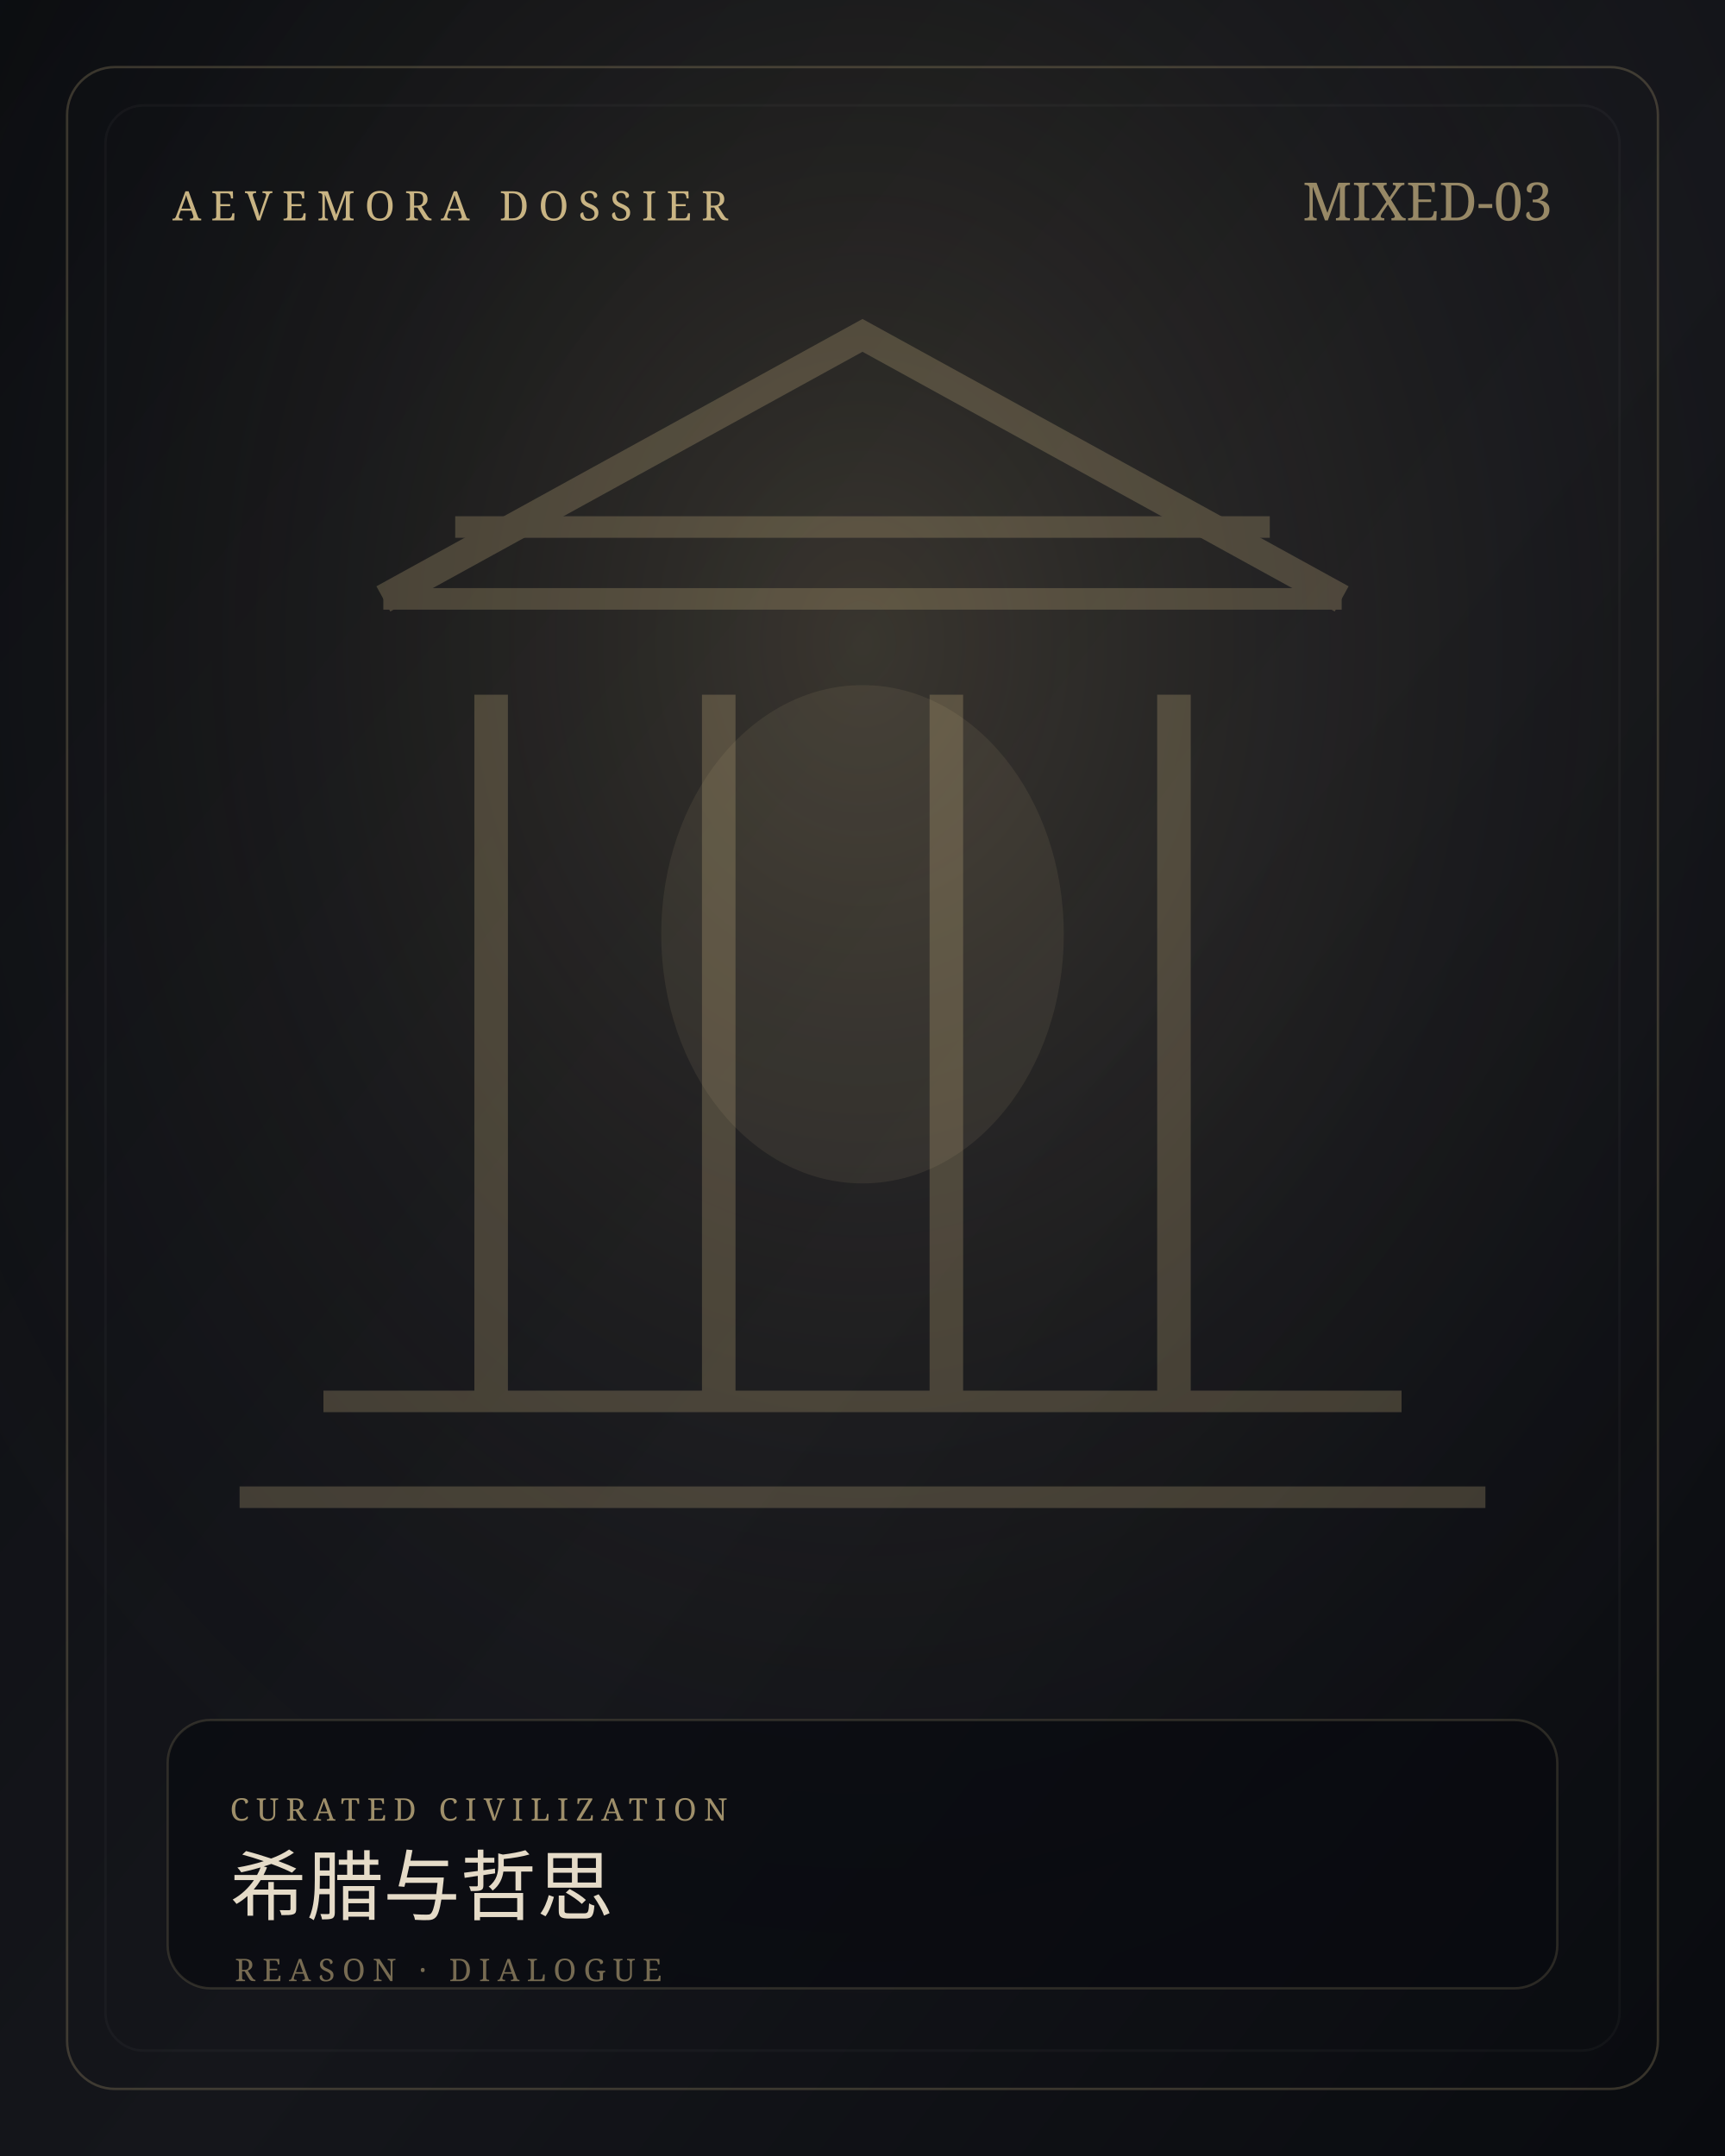
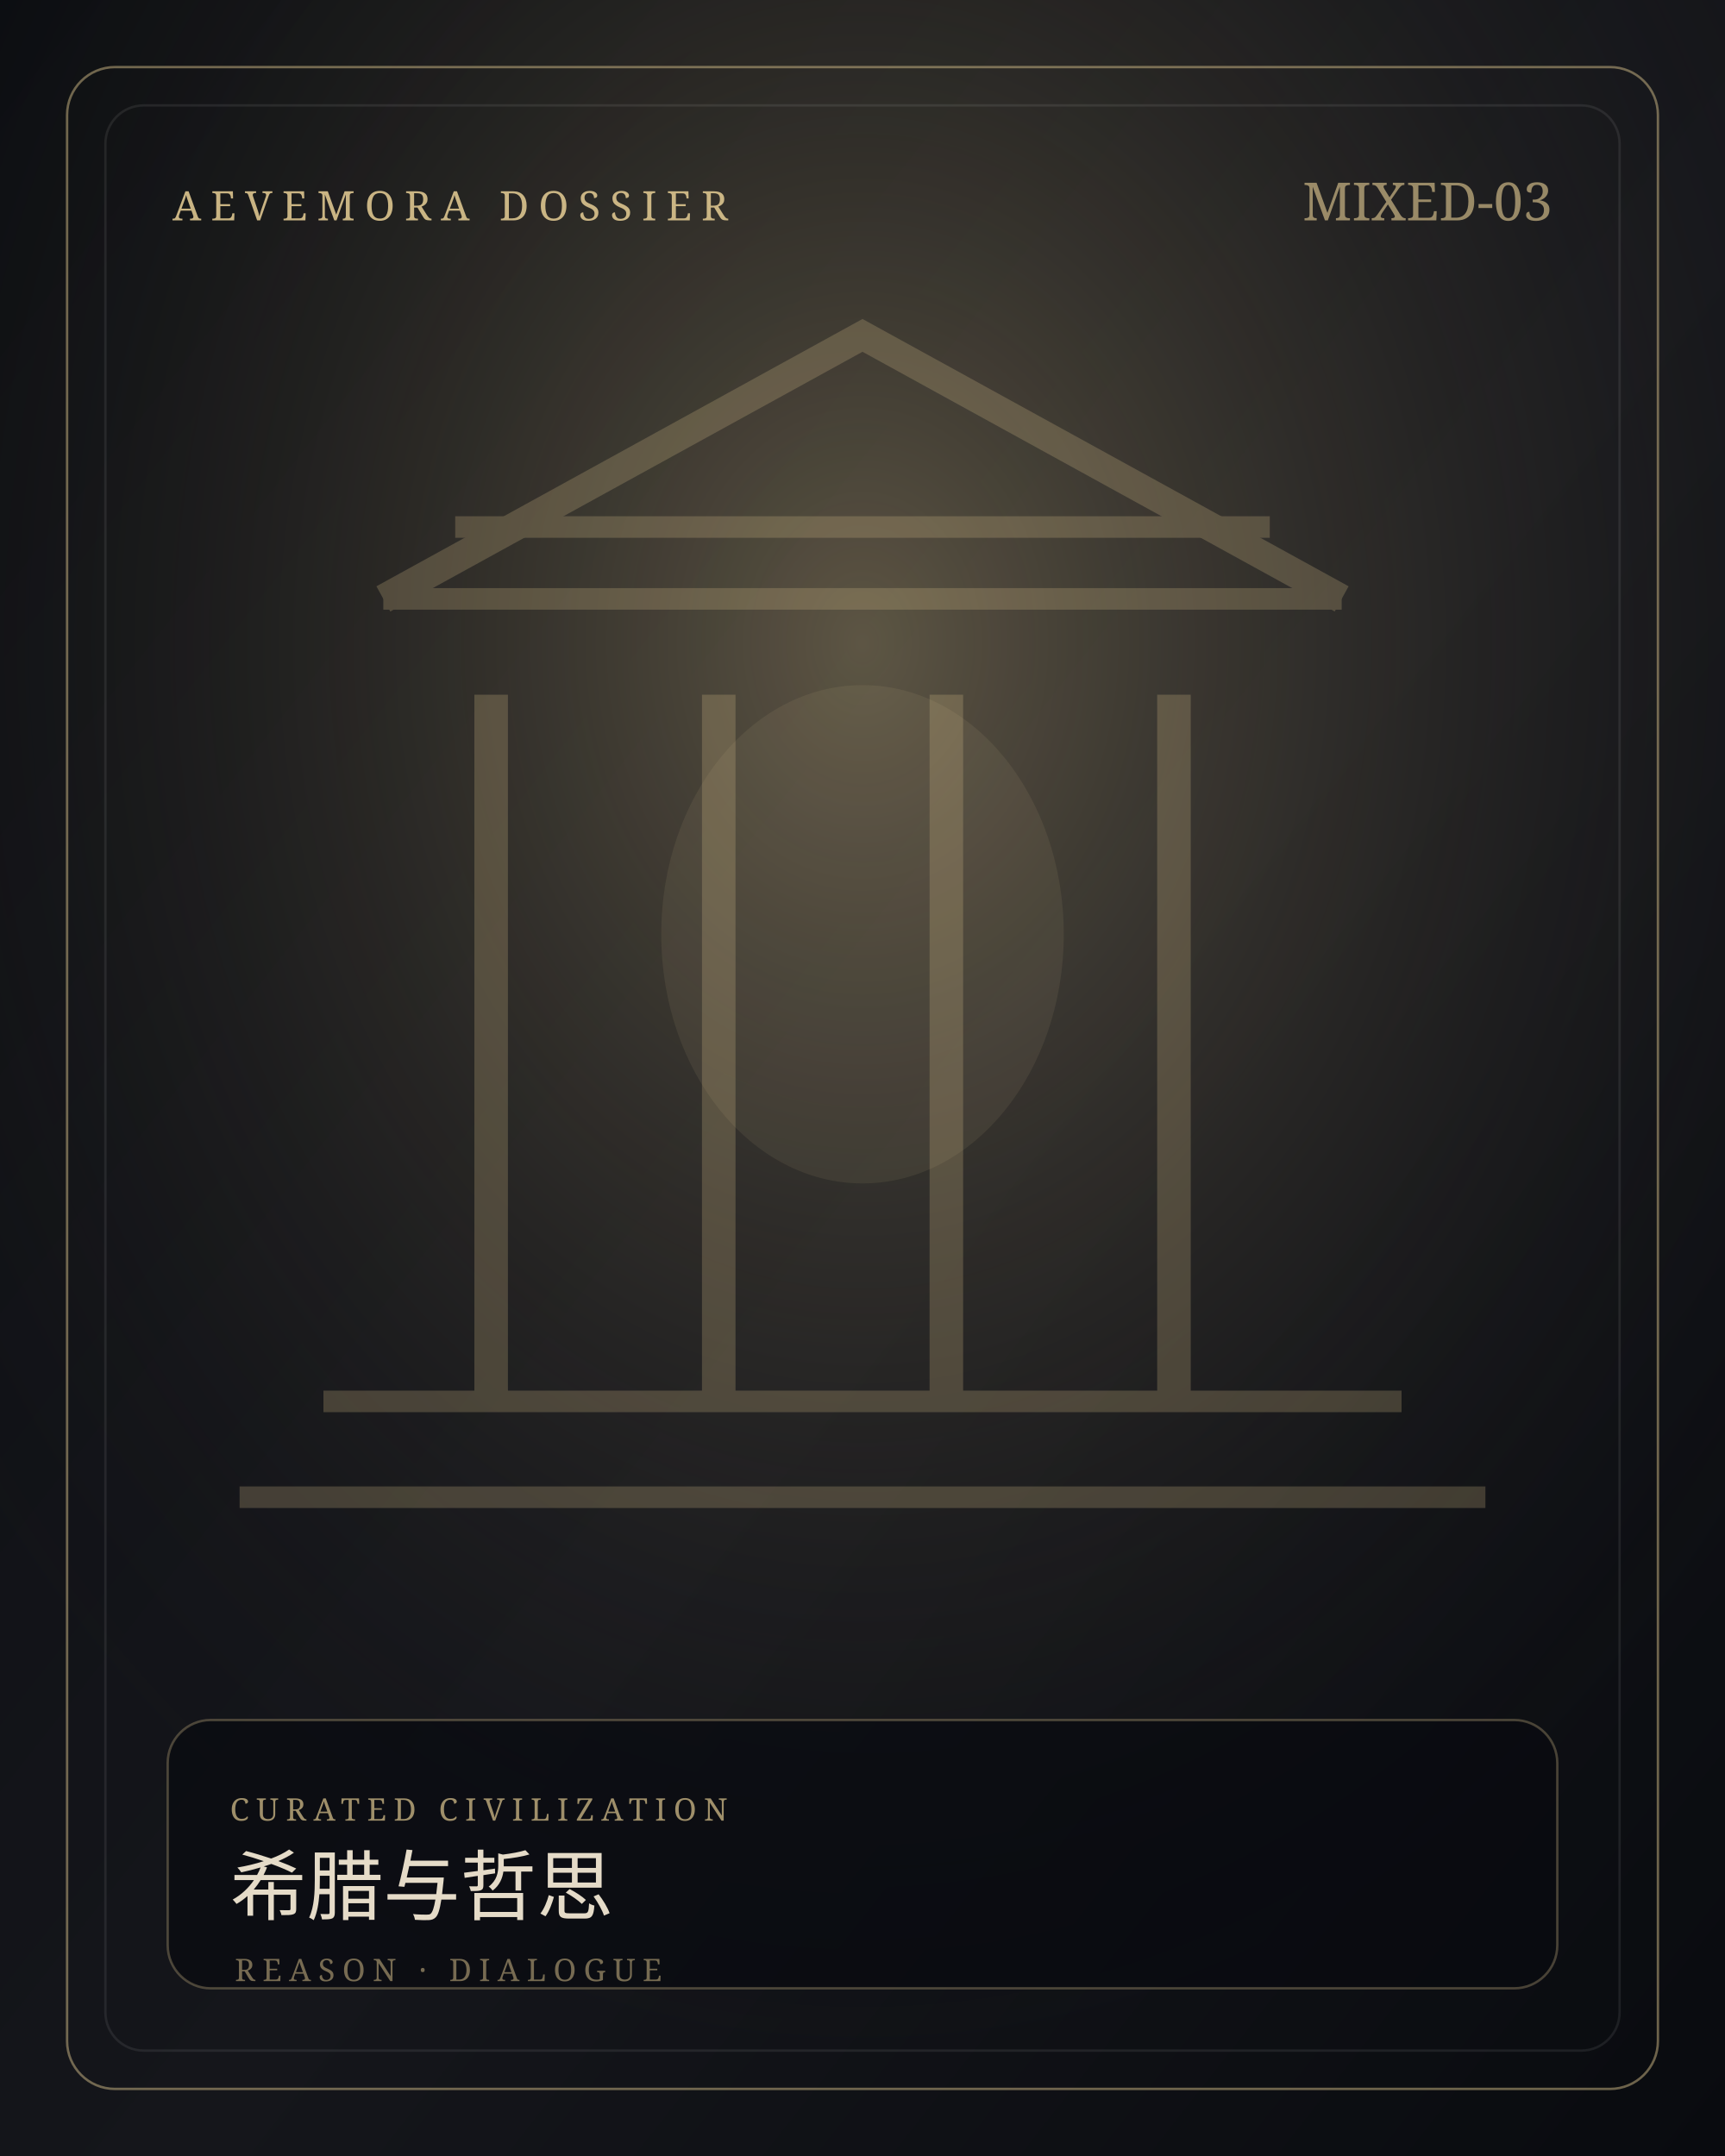
<svg xmlns="http://www.w3.org/2000/svg" viewBox="0 0 720 900">
  <defs>
    <radialGradient id="dg" cx="50%" cy="30%" r="68%">
-       <stop offset="0" stop-color="#d8c18c" stop-opacity=".20" />
+       <stop offset="0" stop-color="#d8c18c" stop-opacity=".38" />
      <stop offset="1" stop-color="#0b0d11" stop-opacity="0" />
    </radialGradient>
    <linearGradient id="db" x1="0" y1="0" x2="1" y2="1">
      <stop offset="0" stop-color="#0b0d11" />
      <stop offset=".55" stop-color="#15161b" />
      <stop offset="1" stop-color="#090b0f" />
    </linearGradient>
  </defs>
  <rect width="720" height="900" fill="url(#db)" />
  <rect width="720" height="900" fill="url(#dg)" />
-   <rect x="28" y="28" width="664" height="844" rx="20" fill="none" stroke="#d8c18c" stroke-opacity=".22" />
-   <rect x="44" y="44" width="632" height="812" rx="16" fill="none" stroke="#fff" stroke-opacity=".035" />
+   <rect x="28" y="28" width="664" height="844" rx="20" fill="none" stroke="#d8c18c" stroke-opacity=".48" />
+   <rect x="44" y="44" width="632" height="812" rx="16" fill="none" stroke="#fff" stroke-opacity=".08" />
  <text x="72" y="92" fill="#d8c18c" opacity=".92" font-size="17" font-family="Georgia" letter-spacing="4">AEVEMORA DOSSIER</text>
  <text x="648" y="92" fill="#d8c18c" opacity=".66" font-size="22" font-family="Georgia" text-anchor="end">MIXED-03</text>
  <g stroke="#d8c18c" fill="none" opacity=".24">
    <path d="M100 625h520M135 585h450M160 250h400M190 220h340" stroke-width="9" />
    <path d="M205 585V290M300 585V290M395 585V290M490 585V290" stroke-width="14" />
    <path d="M160 250l200-110 200 110" stroke-width="12" />
  </g>
  <ellipse cx="360" cy="390" rx="84" ry="104" fill="#d8c18c" opacity=".09" />
-   <rect x="70" y="718" width="580" height="112" rx="18" fill="#090b10" fill-opacity=".72" stroke="#d8c18c" stroke-opacity=".16" />
+   <rect x="70" y="718" width="580" height="112" rx="18" fill="#090b10" fill-opacity=".72" stroke="#d8c18c" stroke-opacity=".30" />
  <text x="96" y="760" fill="#d8c18c" opacity=".72" font-size="13" font-family="Georgia" letter-spacing="3">CURATED CIVILIZATION</text>
  <text x="96" y="799" fill="#eee3cf" opacity=".96" font-size="32" font-family="Georgia,serif">希腊与哲思</text>
  <text x="98" y="827" fill="#d8c18c" opacity=".52" font-size="13" font-family="Georgia" letter-spacing="3">REASON · DIALOGUE</text>
</svg>
